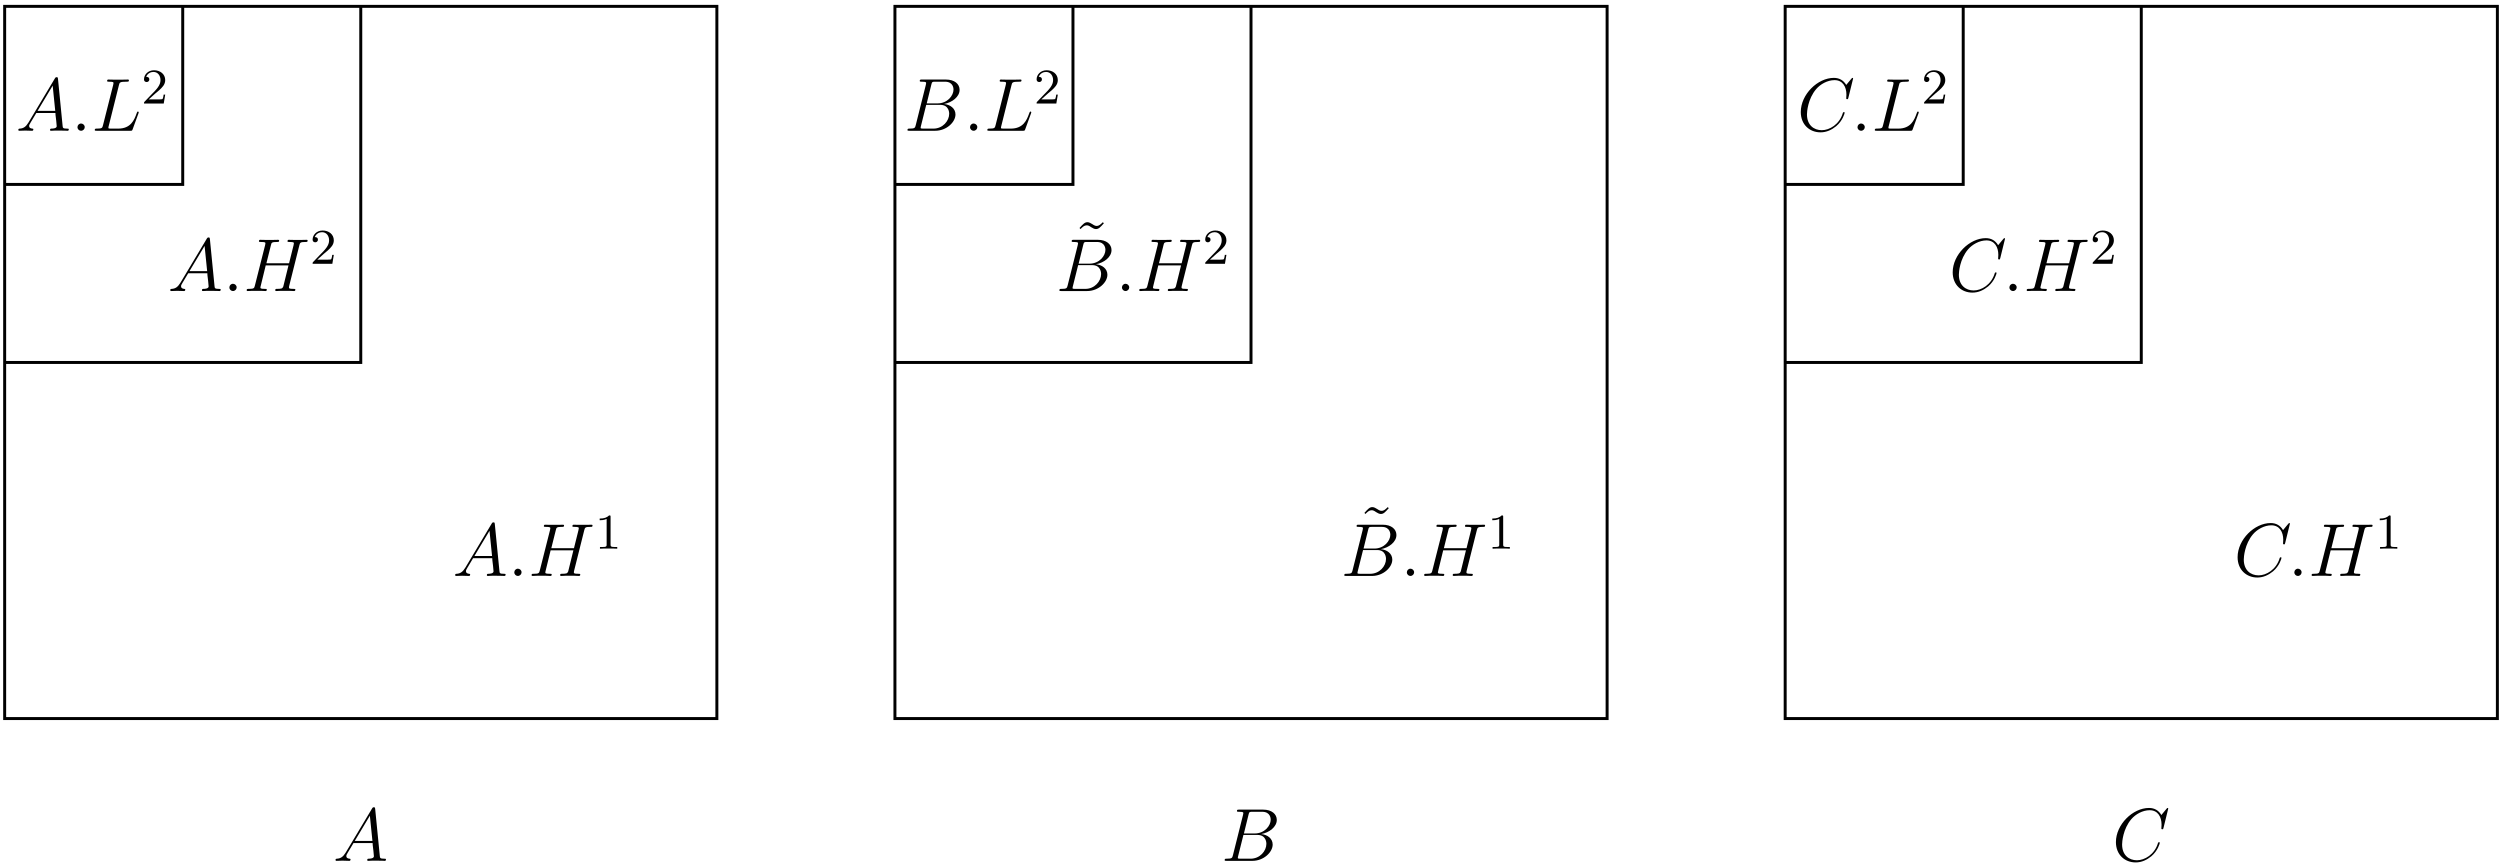
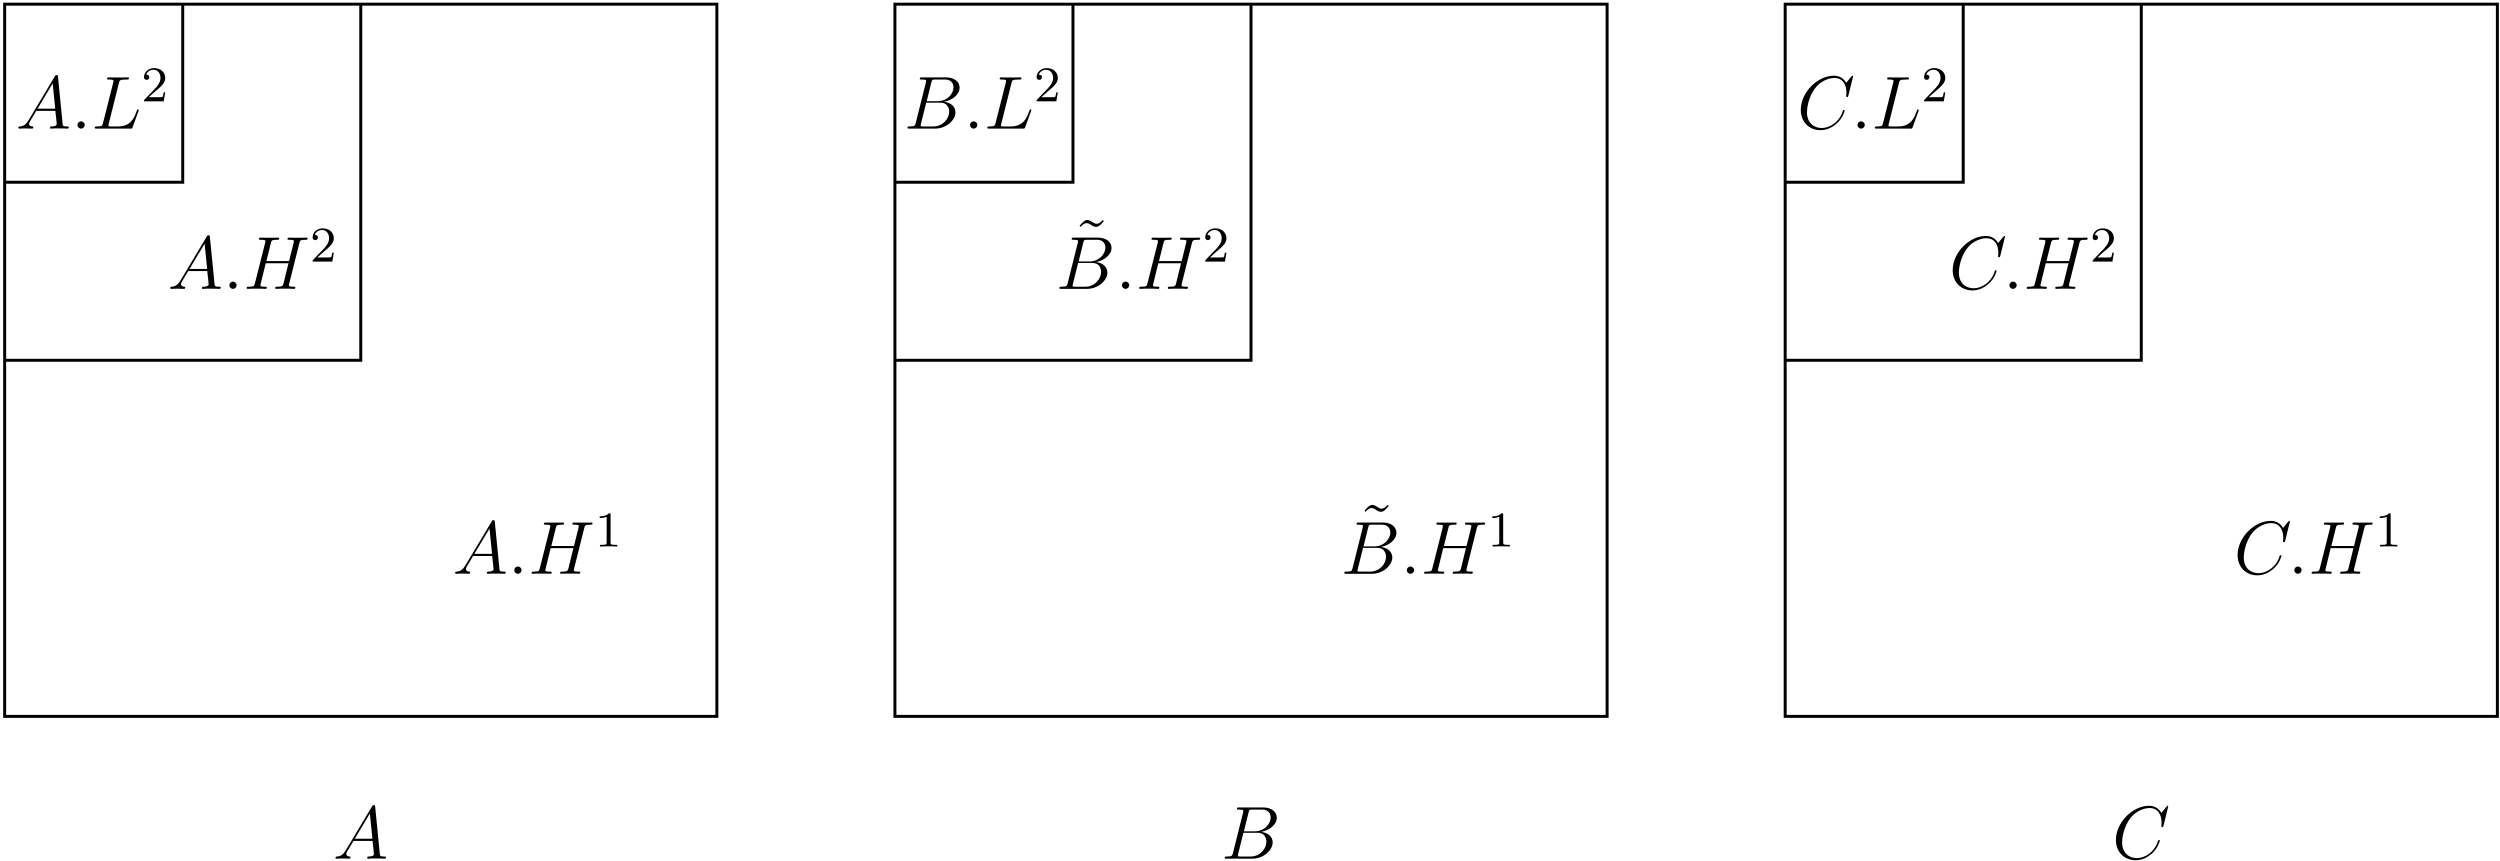
- <svg xmlns="http://www.w3.org/2000/svg" xmlns:xlink="http://www.w3.org/1999/xlink" width="398pt" height="138pt" viewBox="0 0 398 138" version="1.1">
+ <svg xmlns="http://www.w3.org/2000/svg" xmlns:xlink="http://www.w3.org/1999/xlink" width="398pt" height="137pt" viewBox="0 0 398 137" version="1.1">
  <defs>
    <g>
      <symbol overflow="visible" id="glyph0-0">
        <path style="stroke:none;" d="" />
      </symbol>
      <symbol overflow="visible" id="glyph0-1">
+         <path style="stroke:none;" d="M 2.031 -1.328 C 1.609 -0.625 1.203 -0.375 0.641 -0.344 C 0.5 -0.328 0.406 -0.328 0.406 -0.125 C 0.406 -0.047 0.469 0 0.547 0 C 0.766 0 1.297 -0.031 1.516 -0.031 C 1.859 -0.031 2.25 0 2.578 0 C 2.656 0 2.797 0 2.797 -0.234 C 2.797 -0.328 2.703 -0.344 2.625 -0.344 C 2.359 -0.375 2.125 -0.469 2.125 -0.75 C 2.125 -0.922 2.203 -1.047 2.359 -1.312 L 3.266 -2.828 L 6.312 -2.828 C 6.328 -2.719 6.328 -2.625 6.328 -2.516 C 6.375 -2.203 6.516 -0.953 6.516 -0.734 C 6.516 -0.375 5.906 -0.344 5.719 -0.344 C 5.578 -0.344 5.453 -0.344 5.453 -0.125 C 5.453 0 5.562 0 5.625 0 C 5.828 0 6.078 -0.031 6.281 -0.031 L 6.953 -0.031 C 7.688 -0.031 8.219 0 8.219 0 C 8.312 0 8.438 0 8.438 -0.234 C 8.438 -0.344 8.328 -0.344 8.156 -0.344 C 7.5 -0.344 7.484 -0.453 7.453 -0.812 L 6.719 -8.266 C 6.688 -8.516 6.641 -8.531 6.516 -8.531 C 6.391 -8.531 6.328 -8.516 6.219 -8.328 Z M 3.469 -3.172 L 5.875 -7.188 L 6.281 -3.172 Z M 3.469 -3.172 " />
+       </symbol>
+       <symbol overflow="visible" id="glyph0-2">
+         <path style="stroke:none;" d="M 4.375 -7.344 C 4.484 -7.797 4.531 -7.812 5 -7.812 L 6.547 -7.812 C 7.906 -7.812 7.906 -6.672 7.906 -6.562 C 7.906 -5.594 6.938 -4.359 5.359 -4.359 L 3.641 -4.359 Z M 6.391 -4.266 C 7.703 -4.5 8.875 -5.422 8.875 -6.516 C 8.875 -7.453 8.062 -8.156 6.703 -8.156 L 2.875 -8.156 C 2.641 -8.156 2.531 -8.156 2.531 -7.938 C 2.531 -7.812 2.641 -7.812 2.828 -7.812 C 3.547 -7.812 3.547 -7.719 3.547 -7.594 C 3.547 -7.562 3.547 -7.5 3.5 -7.312 L 1.891 -0.891 C 1.781 -0.469 1.75 -0.344 0.922 -0.344 C 0.688 -0.344 0.578 -0.344 0.578 -0.125 C 0.578 0 0.641 0 0.891 0 L 4.984 0 C 6.812 0 8.219 -1.391 8.219 -2.594 C 8.219 -3.578 7.359 -4.172 6.391 -4.266 Z M 4.703 -0.344 L 3.078 -0.344 C 2.922 -0.344 2.891 -0.344 2.828 -0.359 C 2.688 -0.375 2.672 -0.391 2.672 -0.484 C 2.672 -0.578 2.703 -0.641 2.719 -0.75 L 3.562 -4.125 L 5.812 -4.125 C 7.219 -4.125 7.219 -2.812 7.219 -2.719 C 7.219 -1.562 6.188 -0.344 4.703 -0.344 Z M 4.703 -0.344 " />
+       </symbol>
+       <symbol overflow="visible" id="glyph0-3">
        <path style="stroke:none;" d="M 8.922 -8.312 C 8.922 -8.422 8.844 -8.422 8.828 -8.422 C 8.797 -8.422 8.75 -8.422 8.656 -8.297 L 7.828 -7.297 C 7.406 -8.016 6.75 -8.422 5.859 -8.422 C 3.281 -8.422 0.594 -5.797 0.594 -2.984 C 0.594 -0.984 2 0.25 3.734 0.25 C 4.703 0.25 5.531 -0.156 6.234 -0.734 C 7.266 -1.609 7.578 -2.766 7.578 -2.875 C 7.578 -2.969 7.484 -2.969 7.453 -2.969 C 7.344 -2.969 7.328 -2.906 7.297 -2.859 C 6.75 -0.984 5.141 -0.094 3.938 -0.094 C 2.672 -0.094 1.578 -0.906 1.578 -2.609 C 1.578 -2.984 1.703 -5.062 3.047 -6.641 C 3.703 -7.406 4.828 -8.062 5.969 -8.062 C 7.281 -8.062 7.859 -6.984 7.859 -5.766 C 7.859 -5.453 7.828 -5.188 7.828 -5.141 C 7.828 -5.031 7.953 -5.031 7.984 -5.031 C 8.109 -5.031 8.125 -5.047 8.172 -5.266 Z M 8.922 -8.312 " />
      </symbol>
-       <symbol overflow="visible" id="glyph0-2">
+       <symbol overflow="visible" id="glyph0-4">
        <path style="stroke:none;" d="M 2.203 -0.578 C 2.203 -0.922 1.906 -1.156 1.625 -1.156 C 1.281 -1.156 1.047 -0.875 1.047 -0.578 C 1.047 -0.234 1.328 0 1.609 0 C 1.953 0 2.203 -0.281 2.203 -0.578 Z M 2.203 -0.578 " />
      </symbol>
-       <symbol overflow="visible" id="glyph0-3">
+       <symbol overflow="visible" id="glyph0-5">
        <path style="stroke:none;" d="M 8.938 -7.297 C 9.047 -7.703 9.078 -7.812 9.922 -7.812 C 10.141 -7.812 10.25 -7.812 10.25 -8.031 C 10.25 -8.156 10.141 -8.156 10.078 -8.156 C 9.859 -8.156 9.609 -8.141 9.391 -8.141 L 7.969 -8.141 C 7.75 -8.141 7.5 -8.156 7.266 -8.156 C 7.188 -8.156 7.047 -8.156 7.047 -7.938 C 7.047 -7.812 7.125 -7.812 7.344 -7.812 C 8.062 -7.812 8.062 -7.719 8.062 -7.594 C 8.062 -7.562 8.062 -7.5 8.016 -7.312 L 7.297 -4.422 L 3.688 -4.422 L 4.406 -7.297 C 4.5 -7.703 4.531 -7.812 5.375 -7.812 C 5.594 -7.812 5.719 -7.812 5.719 -8.031 C 5.719 -8.156 5.609 -8.156 5.531 -8.156 C 5.312 -8.156 5.062 -8.141 4.844 -8.141 L 3.438 -8.141 C 3.203 -8.141 2.953 -8.156 2.719 -8.156 C 2.641 -8.156 2.5 -8.156 2.5 -7.938 C 2.5 -7.812 2.578 -7.812 2.812 -7.812 C 3.531 -7.812 3.531 -7.719 3.531 -7.594 C 3.531 -7.562 3.531 -7.5 3.484 -7.312 L 1.859 -0.891 C 1.75 -0.469 1.734 -0.344 0.906 -0.344 C 0.641 -0.344 0.547 -0.344 0.547 -0.125 C 0.547 0 0.688 0 0.719 0 C 0.938 0 1.188 -0.031 1.406 -0.031 L 2.828 -0.031 C 3.047 -0.031 3.297 0 3.531 0 C 3.625 0 3.75 0 3.75 -0.234 C 3.75 -0.344 3.641 -0.344 3.469 -0.344 C 2.734 -0.344 2.734 -0.438 2.734 -0.562 C 2.734 -0.578 2.734 -0.656 2.766 -0.75 L 3.578 -4.078 L 7.203 -4.078 C 7 -3.281 6.391 -0.781 6.375 -0.719 C 6.234 -0.359 6.047 -0.359 5.344 -0.344 C 5.203 -0.344 5.094 -0.344 5.094 -0.125 C 5.094 0 5.219 0 5.266 0 C 5.469 0 5.719 -0.031 5.953 -0.031 L 7.359 -0.031 C 7.594 -0.031 7.844 0 8.062 0 C 8.156 0 8.297 0 8.297 -0.234 C 8.297 -0.344 8.188 -0.344 8.016 -0.344 C 7.281 -0.344 7.281 -0.438 7.281 -0.562 C 7.281 -0.578 7.281 -0.656 7.297 -0.75 Z M 8.938 -7.297 " />
-       </symbol>
-       <symbol overflow="visible" id="glyph0-4">
-         <path style="stroke:none;" d="M 4.375 -7.344 C 4.484 -7.797 4.531 -7.812 5 -7.812 L 6.547 -7.812 C 7.906 -7.812 7.906 -6.672 7.906 -6.562 C 7.906 -5.594 6.938 -4.359 5.359 -4.359 L 3.641 -4.359 Z M 6.391 -4.266 C 7.703 -4.5 8.875 -5.422 8.875 -6.516 C 8.875 -7.453 8.062 -8.156 6.703 -8.156 L 2.875 -8.156 C 2.641 -8.156 2.531 -8.156 2.531 -7.938 C 2.531 -7.812 2.641 -7.812 2.828 -7.812 C 3.547 -7.812 3.547 -7.719 3.547 -7.594 C 3.547 -7.562 3.547 -7.5 3.5 -7.312 L 1.891 -0.891 C 1.781 -0.469 1.75 -0.344 0.922 -0.344 C 0.688 -0.344 0.578 -0.344 0.578 -0.125 C 0.578 0 0.641 0 0.891 0 L 4.984 0 C 6.812 0 8.219 -1.391 8.219 -2.594 C 8.219 -3.578 7.359 -4.172 6.391 -4.266 Z M 4.703 -0.344 L 3.078 -0.344 C 2.922 -0.344 2.891 -0.344 2.828 -0.359 C 2.688 -0.375 2.672 -0.391 2.672 -0.484 C 2.672 -0.578 2.703 -0.641 2.719 -0.75 L 3.562 -4.125 L 5.812 -4.125 C 7.219 -4.125 7.219 -2.812 7.219 -2.719 C 7.219 -1.562 6.188 -0.344 4.703 -0.344 Z M 4.703 -0.344 " />
-       </symbol>
-       <symbol overflow="visible" id="glyph0-5">
-         <path style="stroke:none;" d="M 2.031 -1.328 C 1.609 -0.625 1.203 -0.375 0.641 -0.344 C 0.5 -0.328 0.406 -0.328 0.406 -0.125 C 0.406 -0.047 0.469 0 0.547 0 C 0.766 0 1.297 -0.031 1.516 -0.031 C 1.859 -0.031 2.25 0 2.578 0 C 2.656 0 2.797 0 2.797 -0.234 C 2.797 -0.328 2.703 -0.344 2.625 -0.344 C 2.359 -0.375 2.125 -0.469 2.125 -0.75 C 2.125 -0.922 2.203 -1.047 2.359 -1.312 L 3.266 -2.828 L 6.312 -2.828 C 6.328 -2.719 6.328 -2.625 6.328 -2.516 C 6.375 -2.203 6.516 -0.953 6.516 -0.734 C 6.516 -0.375 5.906 -0.344 5.719 -0.344 C 5.578 -0.344 5.453 -0.344 5.453 -0.125 C 5.453 0 5.562 0 5.625 0 C 5.828 0 6.078 -0.031 6.281 -0.031 L 6.953 -0.031 C 7.688 -0.031 8.219 0 8.219 0 C 8.312 0 8.438 0 8.438 -0.234 C 8.438 -0.344 8.328 -0.344 8.156 -0.344 C 7.5 -0.344 7.484 -0.453 7.453 -0.812 L 6.719 -8.266 C 6.688 -8.516 6.641 -8.531 6.516 -8.531 C 6.391 -8.531 6.328 -8.516 6.219 -8.328 Z M 3.469 -3.172 L 5.875 -7.188 L 6.281 -3.172 Z M 3.469 -3.172 " />
      </symbol>
      <symbol overflow="visible" id="glyph0-6">
        <path style="stroke:none;" d="M 4.391 -7.25 C 4.5 -7.703 4.531 -7.812 5.578 -7.812 C 5.906 -7.812 5.984 -7.812 5.984 -8.047 C 5.984 -8.156 5.859 -8.156 5.812 -8.156 C 5.562 -8.156 5.297 -8.141 5.062 -8.141 L 3.453 -8.141 C 3.234 -8.141 2.969 -8.156 2.734 -8.156 C 2.641 -8.156 2.516 -8.156 2.516 -7.938 C 2.516 -7.812 2.625 -7.812 2.797 -7.812 C 3.531 -7.812 3.531 -7.719 3.531 -7.594 C 3.531 -7.562 3.531 -7.5 3.484 -7.312 L 1.859 -0.891 C 1.75 -0.469 1.734 -0.344 0.891 -0.344 C 0.672 -0.344 0.547 -0.344 0.547 -0.125 C 0.547 0 0.625 0 0.859 0 L 6.219 0 C 6.484 0 6.484 -0.016 6.578 -0.234 L 7.5 -2.766 C 7.516 -2.828 7.547 -2.906 7.547 -2.938 C 7.547 -3.016 7.484 -3.062 7.422 -3.062 C 7.406 -3.062 7.344 -3.062 7.328 -3.016 C 7.297 -3 7.297 -2.969 7.203 -2.75 C 6.828 -1.703 6.281 -0.344 4.266 -0.344 L 3.125 -0.344 C 2.953 -0.344 2.922 -0.344 2.859 -0.359 C 2.719 -0.375 2.719 -0.391 2.719 -0.484 C 2.719 -0.578 2.734 -0.641 2.766 -0.75 Z M 4.391 -7.25 " />
      </symbol>
      <symbol overflow="visible" id="glyph1-0">
        <path style="stroke:none;" d="" />
      </symbol>
      <symbol overflow="visible" id="glyph1-1">
-         <path style="stroke:none;" d="M 2.25 -1.625 C 2.375 -1.75 2.703 -2.016 2.844 -2.125 C 3.328 -2.578 3.797 -3.016 3.797 -3.734 C 3.797 -4.688 3 -5.297 2.016 -5.297 C 1.047 -5.297 0.422 -4.578 0.422 -3.859 C 0.422 -3.469 0.734 -3.422 0.844 -3.422 C 1.016 -3.422 1.266 -3.531 1.266 -3.844 C 1.266 -4.25 0.859 -4.25 0.766 -4.25 C 1 -4.844 1.531 -5.031 1.922 -5.031 C 2.656 -5.031 3.047 -4.406 3.047 -3.734 C 3.047 -2.906 2.469 -2.297 1.516 -1.344 L 0.516 -0.297 C 0.422 -0.219 0.422 -0.203 0.422 0 L 3.562 0 L 3.797 -1.422 L 3.547 -1.422 C 3.531 -1.266 3.469 -0.875 3.375 -0.719 C 3.328 -0.656 2.719 -0.656 2.594 -0.656 L 1.172 -0.656 Z M 2.25 -1.625 " />
+         <path style="stroke:none;" d="M 2.5 -5.078 C 2.5 -5.297 2.484 -5.297 2.266 -5.297 C 1.938 -4.984 1.516 -4.797 0.766 -4.797 L 0.766 -4.531 C 0.984 -4.531 1.406 -4.531 1.875 -4.734 L 1.875 -0.656 C 1.875 -0.359 1.844 -0.266 1.094 -0.266 L 0.812 -0.266 L 0.812 0 C 1.141 -0.031 1.828 -0.031 2.188 -0.031 C 2.547 -0.031 3.234 -0.031 3.562 0 L 3.562 -0.266 L 3.281 -0.266 C 2.531 -0.266 2.5 -0.359 2.5 -0.656 Z M 2.5 -5.078 " />
      </symbol>
      <symbol overflow="visible" id="glyph1-2">
-         <path style="stroke:none;" d="M 2.5 -5.078 C 2.5 -5.297 2.484 -5.297 2.266 -5.297 C 1.938 -4.984 1.516 -4.797 0.766 -4.797 L 0.766 -4.531 C 0.984 -4.531 1.406 -4.531 1.875 -4.734 L 1.875 -0.656 C 1.875 -0.359 1.844 -0.266 1.094 -0.266 L 0.812 -0.266 L 0.812 0 C 1.141 -0.031 1.828 -0.031 2.188 -0.031 C 2.547 -0.031 3.234 -0.031 3.562 0 L 3.562 -0.266 L 3.281 -0.266 C 2.531 -0.266 2.5 -0.359 2.5 -0.656 Z M 2.5 -5.078 " />
+         <path style="stroke:none;" d="M 2.25 -1.625 C 2.375 -1.75 2.703 -2.016 2.844 -2.125 C 3.328 -2.578 3.797 -3.016 3.797 -3.734 C 3.797 -4.688 3 -5.297 2.016 -5.297 C 1.047 -5.297 0.422 -4.578 0.422 -3.859 C 0.422 -3.469 0.734 -3.422 0.844 -3.422 C 1.016 -3.422 1.266 -3.531 1.266 -3.844 C 1.266 -4.25 0.859 -4.25 0.766 -4.25 C 1 -4.844 1.531 -5.031 1.922 -5.031 C 2.656 -5.031 3.047 -4.406 3.047 -3.734 C 3.047 -2.906 2.469 -2.297 1.516 -1.344 L 0.516 -0.297 C 0.422 -0.219 0.422 -0.203 0.422 0 L 3.562 0 L 3.797 -1.422 L 3.547 -1.422 C 3.531 -1.266 3.469 -0.875 3.375 -0.719 C 3.328 -0.656 2.719 -0.656 2.594 -0.656 L 1.172 -0.656 Z M 2.25 -1.625 " />
      </symbol>
      <symbol overflow="visible" id="glyph2-0">
        <path style="stroke:none;" d="" />
      </symbol>
      <symbol overflow="visible" id="glyph2-1">
        <path style="stroke:none;" d="M 4.703 -7.938 C 4.344 -7.594 4.094 -7.344 3.719 -7.344 C 3.531 -7.344 3.375 -7.391 3 -7.641 C 2.766 -7.781 2.516 -7.938 2.25 -7.938 C 1.812 -7.938 1.547 -7.641 0.984 -7.016 L 1.141 -6.844 C 1.5 -7.203 1.75 -7.438 2.125 -7.438 C 2.312 -7.438 2.469 -7.406 2.844 -7.141 C 3.078 -7 3.328 -6.844 3.594 -6.844 C 4.047 -6.844 4.297 -7.141 4.859 -7.766 Z M 4.703 -7.938 " />
      </symbol>
    </g>
  </defs>
  <g id="surface1">
-     <path style="fill:none;stroke-width:4.724;stroke-linecap:butt;stroke-linejoin:miter;stroke:rgb(0%,0%,0%);stroke-opacity:1;stroke-miterlimit:10;" d="M 7.982 261.185 L 1141.81 261.185 L 1141.81 1395.013 L 7.982 1395.013 Z M 7.982 261.185 " transform="matrix(0.1,0,0,-0.1,-0.056,140.513)" />
-     <path style="fill:none;stroke-width:4.724;stroke-linecap:butt;stroke-linejoin:miter;stroke:rgb(0%,0%,0%);stroke-opacity:1;stroke-miterlimit:10;" d="M 1425.287 261.185 L 2559.076 261.185 L 2559.076 1395.013 L 1425.287 1395.013 Z M 1425.287 261.185 " transform="matrix(0.1,0,0,-0.1,-0.056,140.513)" />
-     <path style="fill:none;stroke-width:4.724;stroke-linecap:butt;stroke-linejoin:miter;stroke:rgb(0%,0%,0%);stroke-opacity:1;stroke-miterlimit:10;" d="M 2842.552 261.185 L 3976.38 261.185 L 3976.38 1395.013 L 2842.552 1395.013 Z M 2842.552 261.185 " transform="matrix(0.1,0,0,-0.1,-0.056,140.513)" />
-     <path style="fill:none;stroke-width:4.724;stroke-linecap:butt;stroke-linejoin:miter;stroke:rgb(0%,0%,0%);stroke-opacity:1;stroke-miterlimit:10;" d="M 1425.287 828.099 L 1992.162 828.099 L 1992.162 1395.013 " transform="matrix(0.1,0,0,-0.1,-0.056,140.513)" />
-     <path style="fill:none;stroke-width:4.724;stroke-linecap:butt;stroke-linejoin:miter;stroke:rgb(0%,0%,0%);stroke-opacity:1;stroke-miterlimit:10;" d="M 2842.552 828.099 L 3409.466 828.099 L 3409.466 1395.013 " transform="matrix(0.1,0,0,-0.1,-0.056,140.513)" />
-     <path style="fill:none;stroke-width:4.724;stroke-linecap:butt;stroke-linejoin:miter;stroke:rgb(0%,0%,0%);stroke-opacity:1;stroke-miterlimit:10;" d="M 7.982 1111.536 L 291.458 1111.536 L 291.458 1395.013 " transform="matrix(0.1,0,0,-0.1,-0.056,140.513)" />
-     <path style="fill:none;stroke-width:4.724;stroke-linecap:butt;stroke-linejoin:miter;stroke:rgb(0%,0%,0%);stroke-opacity:1;stroke-miterlimit:10;" d="M 1425.287 1111.536 L 1708.724 1111.536 L 1708.724 1395.013 " transform="matrix(0.1,0,0,-0.1,-0.056,140.513)" />
-     <path style="fill:none;stroke-width:4.724;stroke-linecap:butt;stroke-linejoin:miter;stroke:rgb(0%,0%,0%);stroke-opacity:1;stroke-miterlimit:10;" d="M 2842.552 1111.536 L 3125.99 1111.536 L 3125.99 1395.013 " transform="matrix(0.1,0,0,-0.1,-0.056,140.513)" />
-     <path style="fill:none;stroke-width:4.724;stroke-linecap:butt;stroke-linejoin:miter;stroke:rgb(0%,0%,0%);stroke-opacity:1;stroke-miterlimit:10;" d="M 7.982 828.099 L 574.896 828.099 L 574.896 1395.013 " transform="matrix(0.1,0,0,-0.1,-0.056,140.513)" />
+     <path style="fill:none;stroke-width:4.724;stroke-linecap:butt;stroke-linejoin:miter;stroke:rgb(0%,0%,0%);stroke-opacity:1;stroke-miterlimit:10;" d="M 7.982 261.191 L 1141.81 261.191 L 1141.81 1395.019 L 7.982 1395.019 Z M 7.982 261.191 " transform="matrix(0.1,0,0,-0.1,-0.056,140.166)" />
+     <path style="fill:none;stroke-width:4.724;stroke-linecap:butt;stroke-linejoin:miter;stroke:rgb(0%,0%,0%);stroke-opacity:1;stroke-miterlimit:10;" d="M 1425.287 261.191 L 2559.076 261.191 L 2559.076 1395.019 L 1425.287 1395.019 Z M 1425.287 261.191 " transform="matrix(0.1,0,0,-0.1,-0.056,140.166)" />
+     <path style="fill:none;stroke-width:4.724;stroke-linecap:butt;stroke-linejoin:miter;stroke:rgb(0%,0%,0%);stroke-opacity:1;stroke-miterlimit:10;" d="M 2842.552 261.191 L 3976.38 261.191 L 3976.38 1395.019 L 2842.552 1395.019 Z M 2842.552 261.191 " transform="matrix(0.1,0,0,-0.1,-0.056,140.166)" />
+     <path style="fill:none;stroke-width:4.724;stroke-linecap:butt;stroke-linejoin:miter;stroke:rgb(0%,0%,0%);stroke-opacity:1;stroke-miterlimit:10;" d="M 1425.287 828.105 L 1992.162 828.105 L 1992.162 1395.019 " transform="matrix(0.1,0,0,-0.1,-0.056,140.166)" />
+     <path style="fill:none;stroke-width:4.724;stroke-linecap:butt;stroke-linejoin:miter;stroke:rgb(0%,0%,0%);stroke-opacity:1;stroke-miterlimit:10;" d="M 2842.552 828.105 L 3409.466 828.105 L 3409.466 1395.019 " transform="matrix(0.1,0,0,-0.1,-0.056,140.166)" />
+     <path style="fill:none;stroke-width:4.724;stroke-linecap:butt;stroke-linejoin:miter;stroke:rgb(0%,0%,0%);stroke-opacity:1;stroke-miterlimit:10;" d="M 7.982 1111.543 L 291.458 1111.543 L 291.458 1395.019 " transform="matrix(0.1,0,0,-0.1,-0.056,140.166)" />
+     <path style="fill:none;stroke-width:4.724;stroke-linecap:butt;stroke-linejoin:miter;stroke:rgb(0%,0%,0%);stroke-opacity:1;stroke-miterlimit:10;" d="M 1425.287 1111.543 L 1708.724 1111.543 L 1708.724 1395.019 " transform="matrix(0.1,0,0,-0.1,-0.056,140.166)" />
+     <path style="fill:none;stroke-width:4.724;stroke-linecap:butt;stroke-linejoin:miter;stroke:rgb(0%,0%,0%);stroke-opacity:1;stroke-miterlimit:10;" d="M 2842.552 1111.543 L 3125.99 1111.543 L 3125.99 1395.019 " transform="matrix(0.1,0,0,-0.1,-0.056,140.166)" />
+     <path style="fill:none;stroke-width:4.724;stroke-linecap:butt;stroke-linejoin:miter;stroke:rgb(0%,0%,0%);stroke-opacity:1;stroke-miterlimit:10;" d="M 7.982 828.105 L 574.896 828.105 L 574.896 1395.019 " transform="matrix(0.1,0,0,-0.1,-0.056,140.166)" />
    <g style="fill:rgb(0%,0%,0%);fill-opacity:1;">
-       <use xlink:href="#glyph0-1" x="310.275" y="46.334" />
+       <use xlink:href="#glyph0-1" x="53.009" y="136.702" />
    </g>
    <g style="fill:rgb(0%,0%,0%);fill-opacity:1;">
-       <use xlink:href="#glyph0-2" x="318.853" y="46.334" />
-       <use xlink:href="#glyph0-3" x="322.105" y="46.334" />
+       <use xlink:href="#glyph0-2" x="194.391" y="136.702" />
    </g>
    <g style="fill:rgb(0%,0%,0%);fill-opacity:1;">
-       <use xlink:href="#glyph1-1" x="332.733" y="41.995" />
+       <use xlink:href="#glyph0-3" x="336.262" y="136.702" />
    </g>
    <g style="fill:rgb(0%,0%,0%);fill-opacity:1;">
-       <use xlink:href="#glyph0-4" x="194.39" y="137.048" />
+       <use xlink:href="#glyph0-1" x="72.054" y="91.344" />
+       <use xlink:href="#glyph0-4" x="80.829" y="91.344" />
+       <use xlink:href="#glyph0-5" x="84.081" y="91.344" />
    </g>
    <g style="fill:rgb(0%,0%,0%);fill-opacity:1;">
-       <use xlink:href="#glyph0-1" x="336.261" y="137.048" />
+       <use xlink:href="#glyph1-1" x="94.703" y="87.006" />
    </g>
    <g style="fill:rgb(0%,0%,0%);fill-opacity:1;">
-       <use xlink:href="#glyph0-5" x="72.054" y="91.691" />
-       <use xlink:href="#glyph0-2" x="80.829" y="91.691" />
-       <use xlink:href="#glyph0-3" x="84.081" y="91.691" />
+       <use xlink:href="#glyph2-1" x="216.232" y="88.322" />
    </g>
    <g style="fill:rgb(0%,0%,0%);fill-opacity:1;">
-       <use xlink:href="#glyph1-2" x="94.703" y="87.353" />
+       <use xlink:href="#glyph0-2" x="213.435" y="91.344" />
    </g>
    <g style="fill:rgb(0%,0%,0%);fill-opacity:1;">
-       <use xlink:href="#glyph2-1" x="216.232" y="88.669" />
+       <use xlink:href="#glyph0-4" x="222.926" y="91.344" />
+       <use xlink:href="#glyph0-5" x="226.178" y="91.344" />
    </g>
    <g style="fill:rgb(0%,0%,0%);fill-opacity:1;">
-       <use xlink:href="#glyph0-4" x="213.435" y="91.691" />
+       <use xlink:href="#glyph1-1" x="236.805" y="87.006" />
    </g>
    <g style="fill:rgb(0%,0%,0%);fill-opacity:1;">
-       <use xlink:href="#glyph0-2" x="222.926" y="91.691" />
-       <use xlink:href="#glyph0-3" x="226.178" y="91.691" />
+       <use xlink:href="#glyph0-3" x="355.633" y="91.344" />
    </g>
    <g style="fill:rgb(0%,0%,0%);fill-opacity:1;">
-       <use xlink:href="#glyph1-2" x="236.805" y="87.353" />
+       <use xlink:href="#glyph0-4" x="364.211" y="91.344" />
+       <use xlink:href="#glyph0-5" x="367.463" y="91.344" />
    </g>
    <g style="fill:rgb(0%,0%,0%);fill-opacity:1;">
-       <use xlink:href="#glyph0-1" x="355.633" y="91.691" />
+       <use xlink:href="#glyph1-1" x="378.09" y="87.006" />
    </g>
    <g style="fill:rgb(0%,0%,0%);fill-opacity:1;">
-       <use xlink:href="#glyph0-2" x="364.211" y="91.691" />
-       <use xlink:href="#glyph0-3" x="367.463" y="91.691" />
+       <use xlink:href="#glyph0-1" x="26.697" y="45.987" />
+       <use xlink:href="#glyph0-4" x="35.472" y="45.987" />
+       <use xlink:href="#glyph0-5" x="38.724" y="45.987" />
    </g>
    <g style="fill:rgb(0%,0%,0%);fill-opacity:1;">
-       <use xlink:href="#glyph1-2" x="378.09" y="87.353" />
+       <use xlink:href="#glyph1-2" x="49.346" y="41.649" />
    </g>
    <g style="fill:rgb(0%,0%,0%);fill-opacity:1;">
-       <use xlink:href="#glyph0-5" x="26.697" y="46.334" />
-       <use xlink:href="#glyph0-2" x="35.472" y="46.334" />
-       <use xlink:href="#glyph0-3" x="38.724" y="46.334" />
+       <use xlink:href="#glyph2-1" x="170.875" y="42.965" />
    </g>
    <g style="fill:rgb(0%,0%,0%);fill-opacity:1;">
-       <use xlink:href="#glyph1-1" x="49.346" y="41.995" />
+       <use xlink:href="#glyph0-2" x="168.078" y="45.987" />
    </g>
    <g style="fill:rgb(0%,0%,0%);fill-opacity:1;">
-       <use xlink:href="#glyph2-1" x="170.875" y="43.312" />
+       <use xlink:href="#glyph0-4" x="177.569" y="45.987" />
+       <use xlink:href="#glyph0-5" x="180.821" y="45.987" />
    </g>
    <g style="fill:rgb(0%,0%,0%);fill-opacity:1;">
-       <use xlink:href="#glyph0-4" x="168.078" y="46.334" />
+       <use xlink:href="#glyph1-2" x="191.448" y="41.649" />
    </g>
    <g style="fill:rgb(0%,0%,0%);fill-opacity:1;">
-       <use xlink:href="#glyph0-2" x="177.569" y="46.334" />
-       <use xlink:href="#glyph0-3" x="180.821" y="46.334" />
+       <use xlink:href="#glyph0-3" x="310.275" y="45.987" />
    </g>
    <g style="fill:rgb(0%,0%,0%);fill-opacity:1;">
-       <use xlink:href="#glyph1-1" x="191.448" y="41.995" />
+       <use xlink:href="#glyph0-4" x="318.853" y="45.987" />
+       <use xlink:href="#glyph0-5" x="322.105" y="45.987" />
    </g>
    <g style="fill:rgb(0%,0%,0%);fill-opacity:1;">
-       <use xlink:href="#glyph0-5" x="53.009" y="137.048" />
+       <use xlink:href="#glyph1-2" x="332.733" y="41.649" />
    </g>
    <g style="fill:rgb(0%,0%,0%);fill-opacity:1;">
-       <use xlink:href="#glyph0-5" x="2.512" y="20.82" />
-       <use xlink:href="#glyph0-2" x="11.287" y="20.82" />
-       <use xlink:href="#glyph0-6" x="14.539" y="20.82" />
+       <use xlink:href="#glyph0-1" x="2.512" y="20.474" />
+       <use xlink:href="#glyph0-4" x="11.287" y="20.474" />
+       <use xlink:href="#glyph0-6" x="14.539" y="20.474" />
    </g>
    <g style="fill:rgb(0%,0%,0%);fill-opacity:1;">
-       <use xlink:href="#glyph1-1" x="22.504" y="16.482" />
+       <use xlink:href="#glyph1-2" x="22.504" y="16.135" />
    </g>
    <g style="fill:rgb(0%,0%,0%);fill-opacity:1;">
-       <use xlink:href="#glyph0-4" x="143.893" y="20.82" />
+       <use xlink:href="#glyph0-2" x="143.893" y="20.474" />
    </g>
    <g style="fill:rgb(0%,0%,0%);fill-opacity:1;">
-       <use xlink:href="#glyph0-2" x="153.384" y="20.82" />
-       <use xlink:href="#glyph0-6" x="156.636" y="20.82" />
+       <use xlink:href="#glyph0-4" x="153.384" y="20.474" />
+       <use xlink:href="#glyph0-6" x="156.636" y="20.474" />
    </g>
    <g style="fill:rgb(0%,0%,0%);fill-opacity:1;">
-       <use xlink:href="#glyph1-1" x="164.606" y="16.482" />
+       <use xlink:href="#glyph1-2" x="164.606" y="16.135" />
    </g>
    <g style="fill:rgb(0%,0%,0%);fill-opacity:1;">
-       <use xlink:href="#glyph0-1" x="286.091" y="20.82" />
+       <use xlink:href="#glyph0-3" x="286.091" y="20.474" />
    </g>
    <g style="fill:rgb(0%,0%,0%);fill-opacity:1;">
-       <use xlink:href="#glyph0-2" x="294.669" y="20.82" />
-       <use xlink:href="#glyph0-6" x="297.921" y="20.82" />
+       <use xlink:href="#glyph0-4" x="294.669" y="20.474" />
+       <use xlink:href="#glyph0-6" x="297.921" y="20.474" />
    </g>
    <g style="fill:rgb(0%,0%,0%);fill-opacity:1;">
-       <use xlink:href="#glyph1-1" x="305.89" y="16.482" />
+       <use xlink:href="#glyph1-2" x="305.89" y="16.135" />
    </g>
  </g>
</svg>
